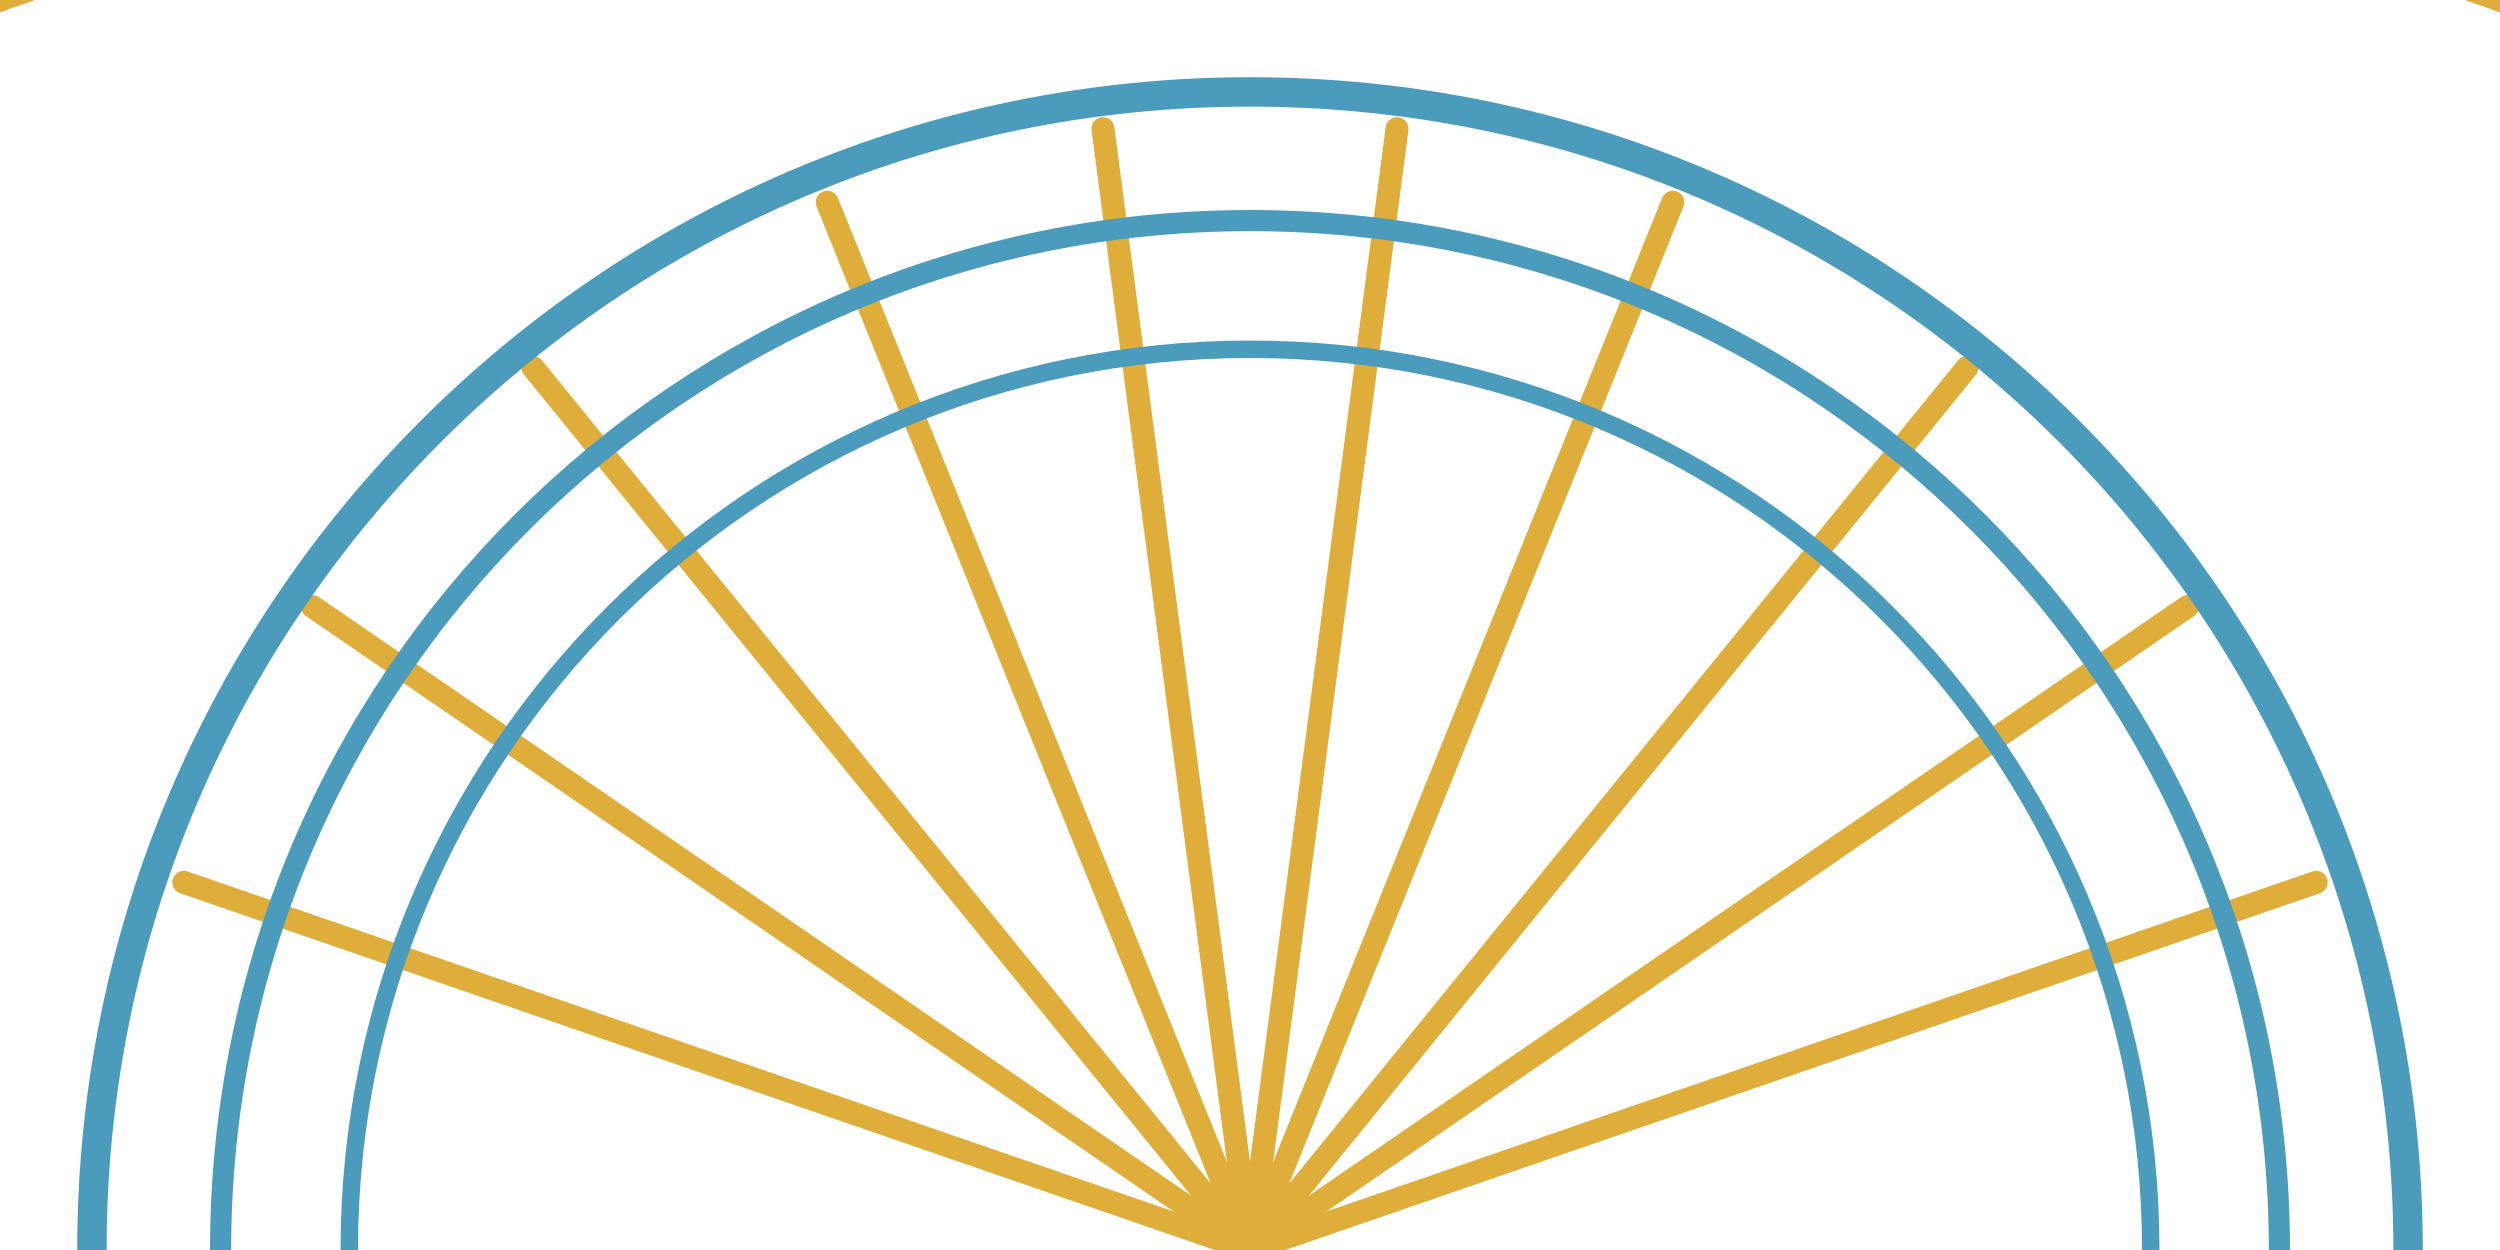
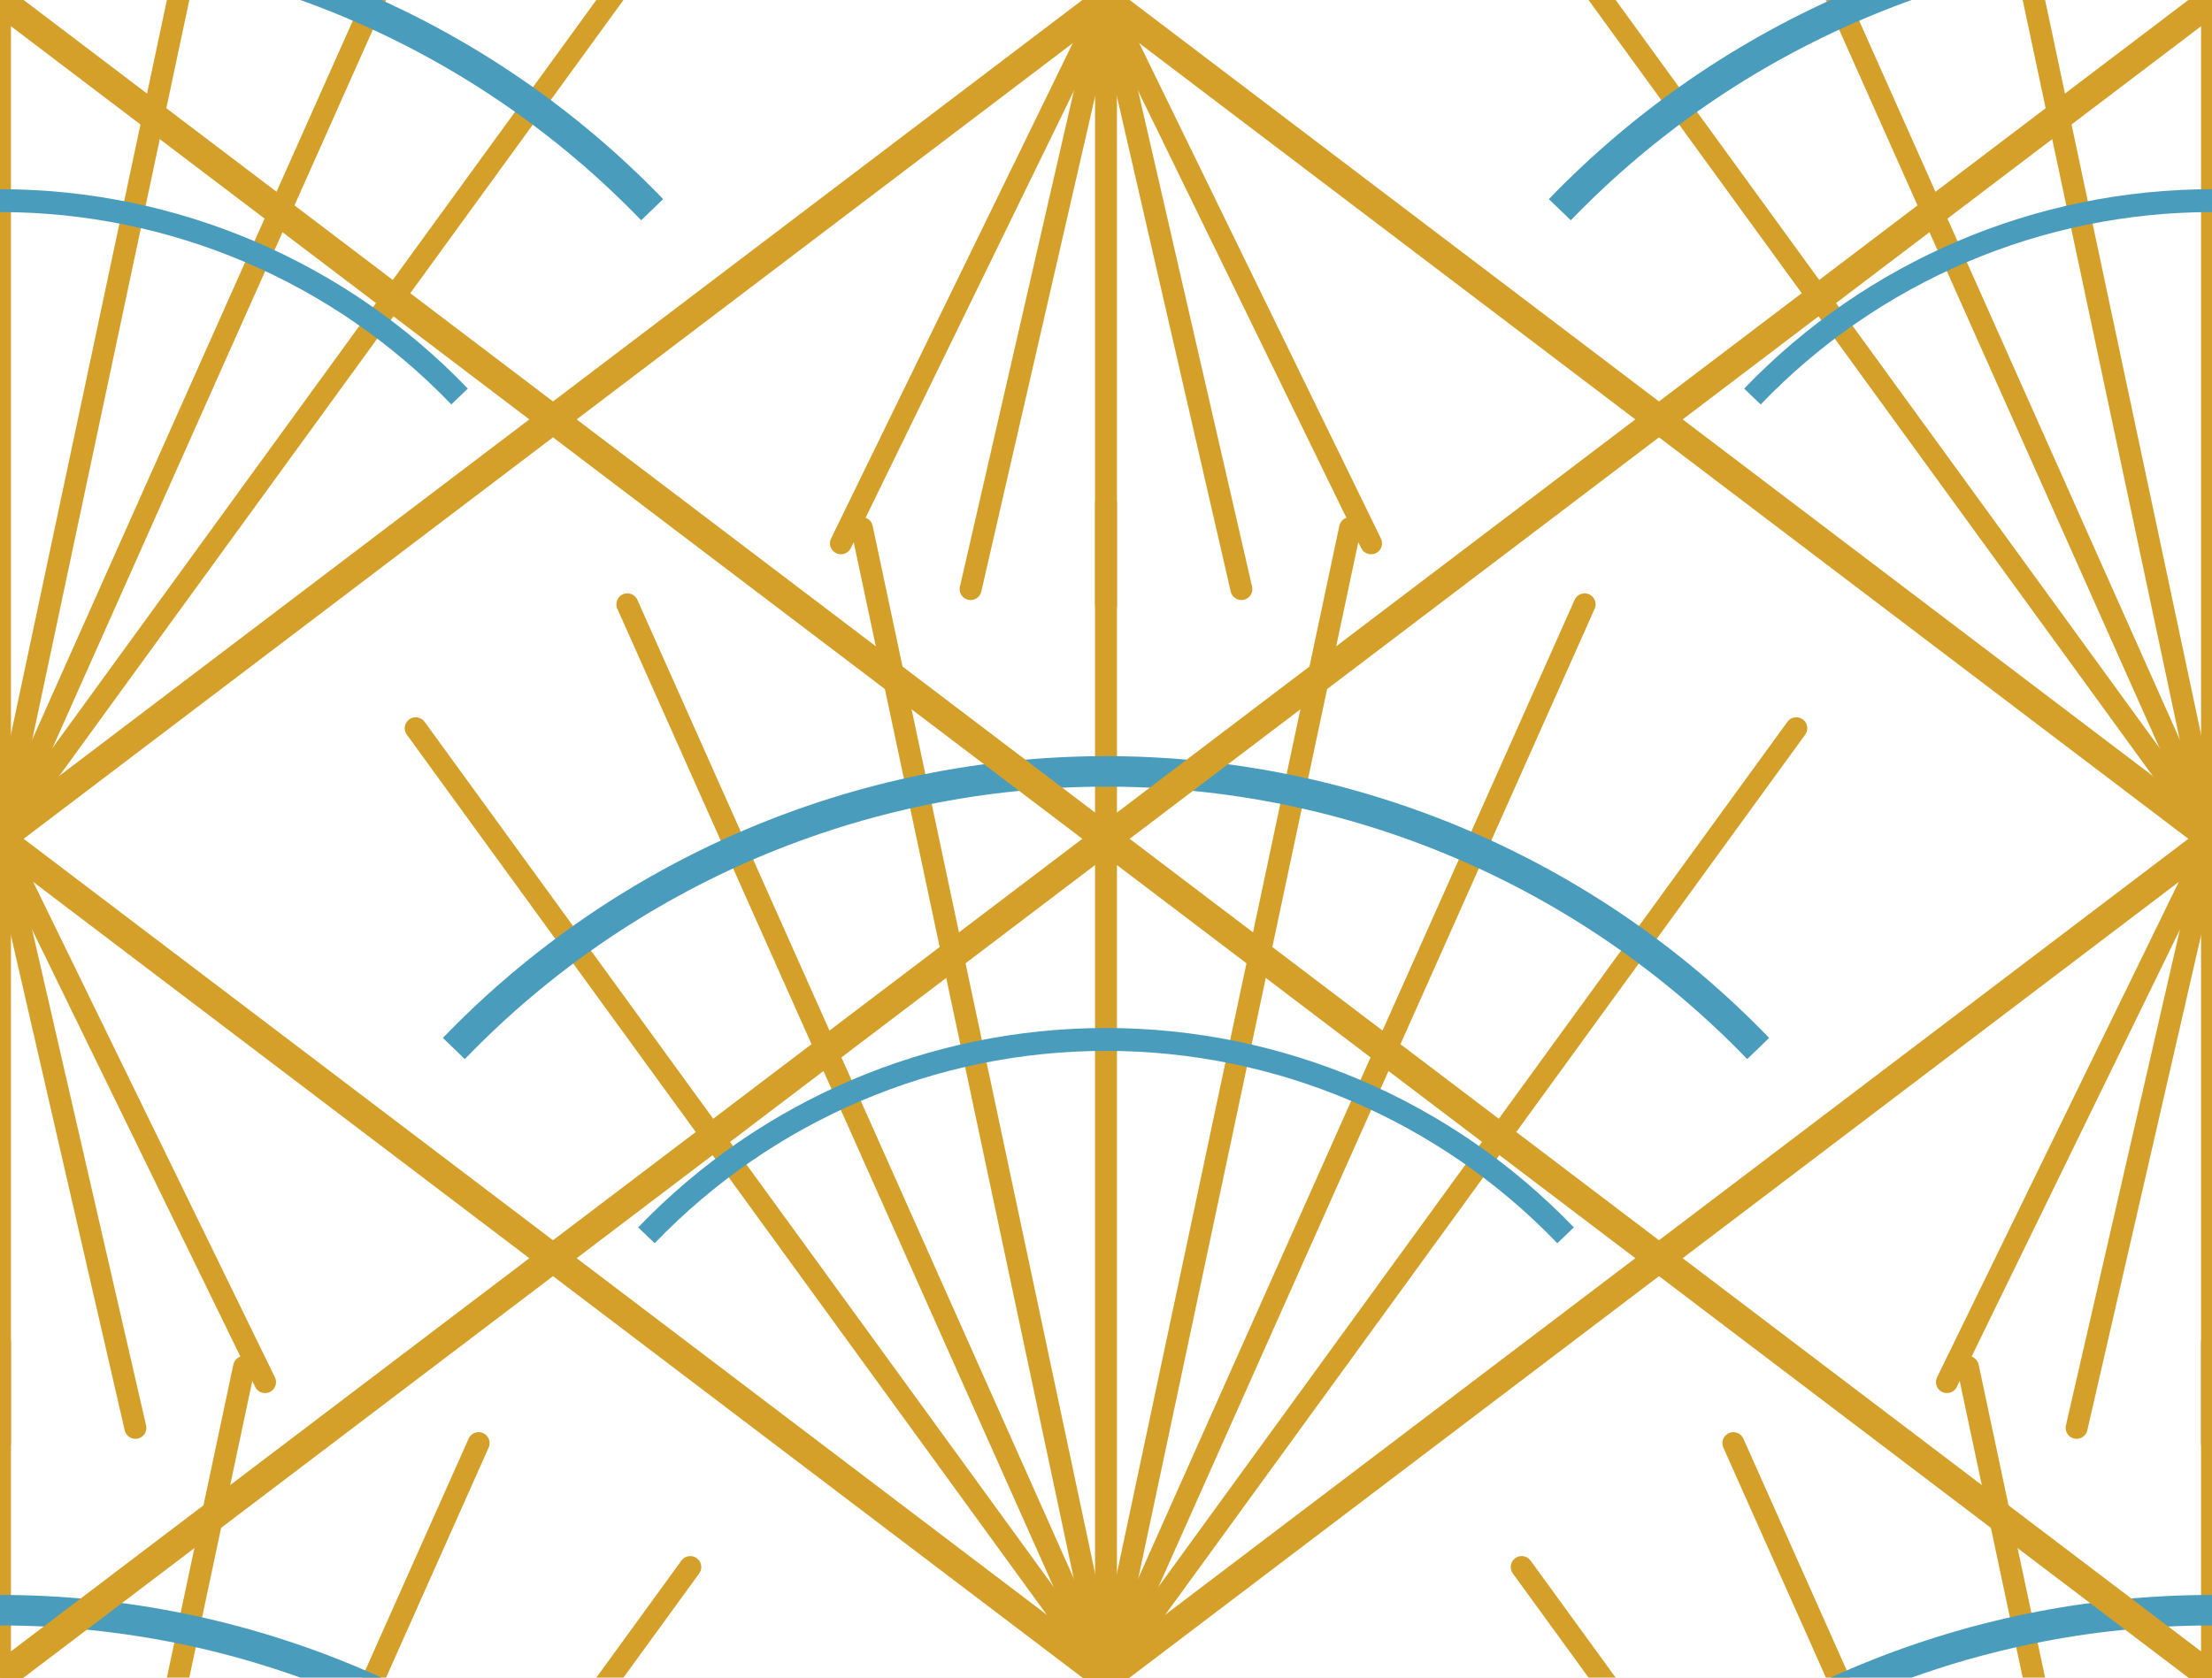
- <svg xmlns="http://www.w3.org/2000/svg" width="136" height="68" viewBox="0 0 136 68">
+ <svg xmlns="http://www.w3.org/2000/svg" width="116" height="88" viewBox="0 0 116 88">
  <defs>
    <style>
-       .ray { stroke: #DFAD39; stroke-width: 1.25; stroke-linecap: round; }
-       .arc-out { fill: none; stroke: #4B9BBD; stroke-width: 1.6; }
-       .arc-mid { fill: none; stroke: #4B9BBD; stroke-width: 1.15; }
-       .arc-in  { fill: none; stroke: #4B9BBD; stroke-width: 0.95; }
+       .diamond { stroke: #D4A029; stroke-width: 1.5; fill: none; stroke-linejoin: round; }
+       .ray { stroke: #D4A029; stroke-width: 1.15; stroke-linecap: round; }
+       .arc-out { fill: none; stroke: #4A9CBD; stroke-width: 1.6; }
+       .arc-in  { fill: none; stroke: #4A9CBD; stroke-width: 1.2; }
    </style>
-     <g id="fan">
-       <line x1="0" y1="0" x2="-58" y2="-20" class="ray" />
-       <line x1="0" y1="0" x2="-51" y2="-35" class="ray" />
-       <line x1="0" y1="0" x2="-39" y2="-48" class="ray" />
-       <line x1="0" y1="0" x2="-23" y2="-57" class="ray" />
-       <line x1="0" y1="0" x2="-8" y2="-61" class="ray" />
-       <line x1="0" y1="0" x2="8" y2="-61" class="ray" />
-       <line x1="0" y1="0" x2="23" y2="-57" class="ray" />
-       <line x1="0" y1="0" x2="39" y2="-48" class="ray" />
-       <line x1="0" y1="0" x2="51" y2="-35" class="ray" />
-       <line x1="0" y1="0" x2="58" y2="-20" class="ray" />
-       <path d="M -63 0 A 63 63 0 0 1 63 0" class="arc-out" />
-       <path d="M -56 0 A 56 56 0 0 1 56 0" class="arc-mid" />
-       <path d="M -49 0 A 49 49 0 0 1 49 0" class="arc-in" />
+     <clipPath id="clip-center">
+       <polygon points="58,0 116,44 58,88 0,44" />
+     </clipPath>
+     <clipPath id="clip-topleft">
+       <polygon points="0,0 58,0 0,44" />
+     </clipPath>
+     <clipPath id="clip-topright">
+       <polygon points="116,0 58,0 116,44" />
+     </clipPath>
+     <clipPath id="clip-botleft">
+       <polygon points="0,88 58,88 0,44" />
+     </clipPath>
+     <clipPath id="clip-botright">
+       <polygon points="116,88 58,88 116,44" />
+     </clipPath>
+   </defs>
+   <rect width="116" height="88" fill="#FFFFFF" />
+   <g clip-path="url(#clip-center)">
+     <line x1="58" y1="88" x2="21.8" y2="38.2" class="ray" />
+     <line x1="58" y1="88" x2="32.9" y2="31.7" class="ray" />
+     <line x1="58" y1="88" x2="45.2" y2="27.7" class="ray" />
+     <line x1="58" y1="88" x2="58.0" y2="26.4" class="ray" />
+     <line x1="58" y1="88" x2="70.8" y2="27.7" class="ray" />
+     <line x1="58" y1="88" x2="83.1" y2="31.7" class="ray" />
+     <line x1="58" y1="88" x2="94.2" y2="38.2" class="ray" />
+     <path d="M 33.9 64.8 A 33.4 33.4 0 0 1 82.1 64.8" class="arc-in" />
+     <path d="M 23.8 55.0 A 47.5 47.5 0 0 1 92.2 55.0" class="arc-out" />
+     <line x1="58" y1="0" x2="44.1" y2="28.5" class="ray" />
+     <line x1="58" y1="0" x2="50.9" y2="30.9" class="ray" />
+     <line x1="58" y1="0" x2="58.0" y2="31.7" class="ray" />
+     <line x1="58" y1="0" x2="65.1" y2="30.9" class="ray" />
+     <line x1="58" y1="0" x2="71.9" y2="28.5" class="ray" />
+   </g>
+   <g clip-path="url(#clip-topleft)">
+     <g transform="translate(-58, -44)">
+       <line x1="58" y1="88" x2="21.8" y2="38.2" class="ray" />
+       <line x1="58" y1="88" x2="32.9" y2="31.7" class="ray" />
+       <line x1="58" y1="88" x2="45.2" y2="27.7" class="ray" />
+       <line x1="58" y1="88" x2="58.0" y2="26.4" class="ray" />
+       <line x1="58" y1="88" x2="70.8" y2="27.7" class="ray" />
+       <line x1="58" y1="88" x2="83.1" y2="31.7" class="ray" />
+       <line x1="58" y1="88" x2="94.2" y2="38.2" class="ray" />
+       <path d="M 33.9 64.8 A 33.4 33.4 0 0 1 82.1 64.8" class="arc-in" />
+       <path d="M 23.8 55.0 A 47.5 47.5 0 0 1 92.2 55.0" class="arc-out" />
+       <line x1="58" y1="0" x2="44.1" y2="28.5" class="ray" />
+       <line x1="58" y1="0" x2="50.9" y2="30.9" class="ray" />
+       <line x1="58" y1="0" x2="58.0" y2="31.7" class="ray" />
+       <line x1="58" y1="0" x2="65.1" y2="30.9" class="ray" />
+       <line x1="58" y1="0" x2="71.9" y2="28.5" class="ray" />
    </g>
-   </defs>
-   <rect width="136" height="68" fill="#FFFFFF" />
-   <use href="#fan" x="68" y="68" />
-   <use href="#fan" x="-68" y="68" />
-   <use href="#fan" x="204" y="68" />
-   <use href="#fan" x="0" y="0" />
-   <use href="#fan" x="136" y="0" />
+   </g>
+   <g clip-path="url(#clip-topright)">
+     <g transform="translate(58, -44)">
+       <line x1="58" y1="88" x2="21.8" y2="38.2" class="ray" />
+       <line x1="58" y1="88" x2="32.9" y2="31.7" class="ray" />
+       <line x1="58" y1="88" x2="45.2" y2="27.7" class="ray" />
+       <line x1="58" y1="88" x2="58.0" y2="26.4" class="ray" />
+       <line x1="58" y1="88" x2="70.8" y2="27.7" class="ray" />
+       <line x1="58" y1="88" x2="83.1" y2="31.7" class="ray" />
+       <line x1="58" y1="88" x2="94.2" y2="38.2" class="ray" />
+       <path d="M 33.9 64.8 A 33.4 33.4 0 0 1 82.1 64.8" class="arc-in" />
+       <path d="M 23.8 55.0 A 47.5 47.5 0 0 1 92.2 55.0" class="arc-out" />
+       <line x1="58" y1="0" x2="44.1" y2="28.5" class="ray" />
+       <line x1="58" y1="0" x2="50.9" y2="30.9" class="ray" />
+       <line x1="58" y1="0" x2="58.0" y2="31.7" class="ray" />
+       <line x1="58" y1="0" x2="65.1" y2="30.9" class="ray" />
+       <line x1="58" y1="0" x2="71.9" y2="28.5" class="ray" />
+     </g>
+   </g>
+   <g clip-path="url(#clip-botleft)">
+     <g transform="translate(-58, 44)">
+       <line x1="58" y1="88" x2="21.8" y2="38.2" class="ray" />
+       <line x1="58" y1="88" x2="32.9" y2="31.7" class="ray" />
+       <line x1="58" y1="88" x2="45.2" y2="27.7" class="ray" />
+       <line x1="58" y1="88" x2="58.0" y2="26.4" class="ray" />
+       <line x1="58" y1="88" x2="70.8" y2="27.7" class="ray" />
+       <line x1="58" y1="88" x2="83.1" y2="31.7" class="ray" />
+       <line x1="58" y1="88" x2="94.2" y2="38.2" class="ray" />
+       <path d="M 33.9 64.8 A 33.4 33.4 0 0 1 82.1 64.8" class="arc-in" />
+       <path d="M 23.8 55.0 A 47.5 47.5 0 0 1 92.2 55.0" class="arc-out" />
+       <line x1="58" y1="0" x2="44.1" y2="28.5" class="ray" />
+       <line x1="58" y1="0" x2="50.9" y2="30.9" class="ray" />
+       <line x1="58" y1="0" x2="58.0" y2="31.7" class="ray" />
+       <line x1="58" y1="0" x2="65.1" y2="30.9" class="ray" />
+       <line x1="58" y1="0" x2="71.9" y2="28.5" class="ray" />
+     </g>
+   </g>
+   <g clip-path="url(#clip-botright)">
+     <g transform="translate(58, 44)">
+       <line x1="58" y1="88" x2="21.8" y2="38.2" class="ray" />
+       <line x1="58" y1="88" x2="32.9" y2="31.7" class="ray" />
+       <line x1="58" y1="88" x2="45.2" y2="27.7" class="ray" />
+       <line x1="58" y1="88" x2="58.0" y2="26.4" class="ray" />
+       <line x1="58" y1="88" x2="70.8" y2="27.7" class="ray" />
+       <line x1="58" y1="88" x2="83.1" y2="31.7" class="ray" />
+       <line x1="58" y1="88" x2="94.2" y2="38.2" class="ray" />
+       <path d="M 33.9 64.8 A 33.4 33.4 0 0 1 82.1 64.8" class="arc-in" />
+       <path d="M 23.8 55.0 A 47.5 47.5 0 0 1 92.2 55.0" class="arc-out" />
+       <line x1="58" y1="0" x2="44.1" y2="28.5" class="ray" />
+       <line x1="58" y1="0" x2="50.9" y2="30.9" class="ray" />
+       <line x1="58" y1="0" x2="58.0" y2="31.7" class="ray" />
+       <line x1="58" y1="0" x2="65.1" y2="30.9" class="ray" />
+       <line x1="58" y1="0" x2="71.9" y2="28.5" class="ray" />
+     </g>
+   </g>
+   <polygon points="58,0 116,44 58,88 0,44" class="diamond" />
+   <line x1="0" y1="0" x2="58" y2="44" class="diamond" />
+   <line x1="116" y1="0" x2="58" y2="44" class="diamond" />
+   <line x1="0" y1="88" x2="58" y2="44" class="diamond" />
+   <line x1="116" y1="88" x2="58" y2="44" class="diamond" />
</svg>
